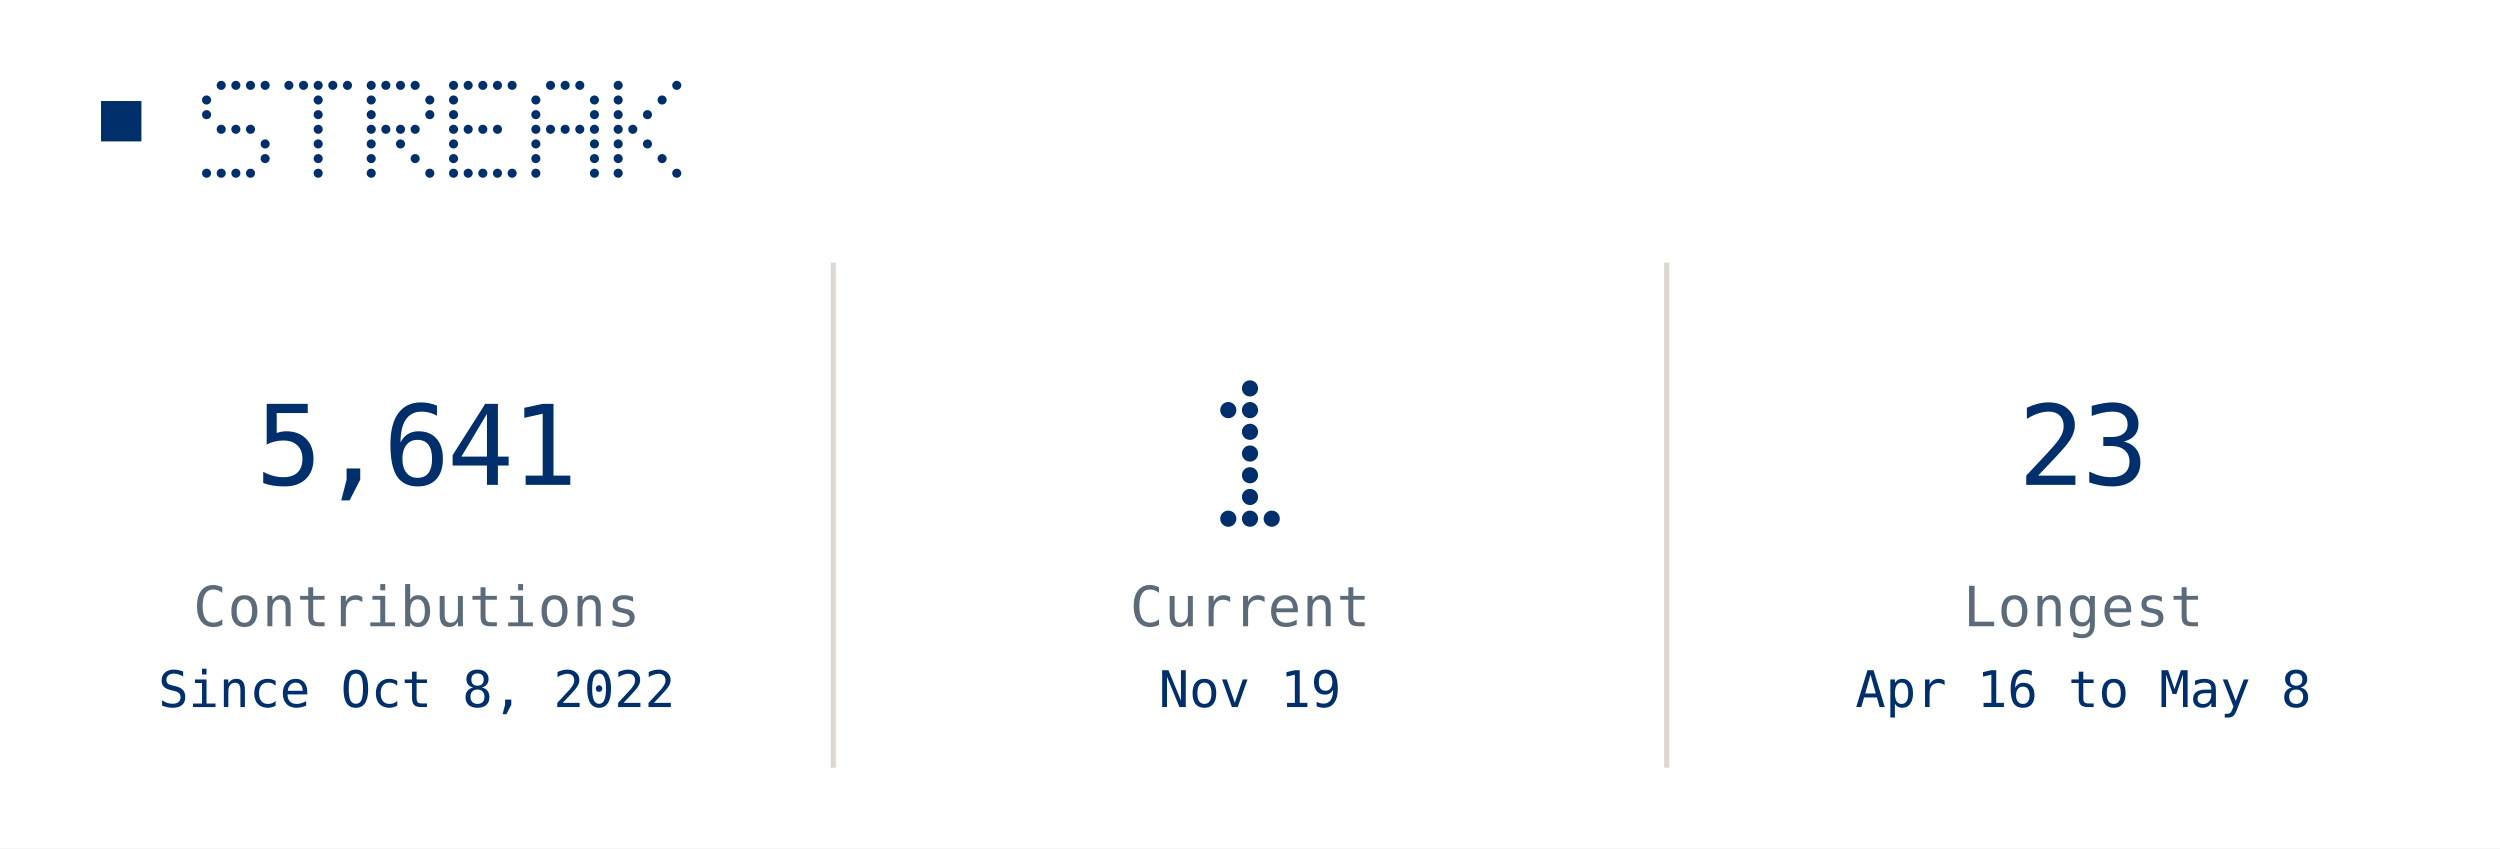
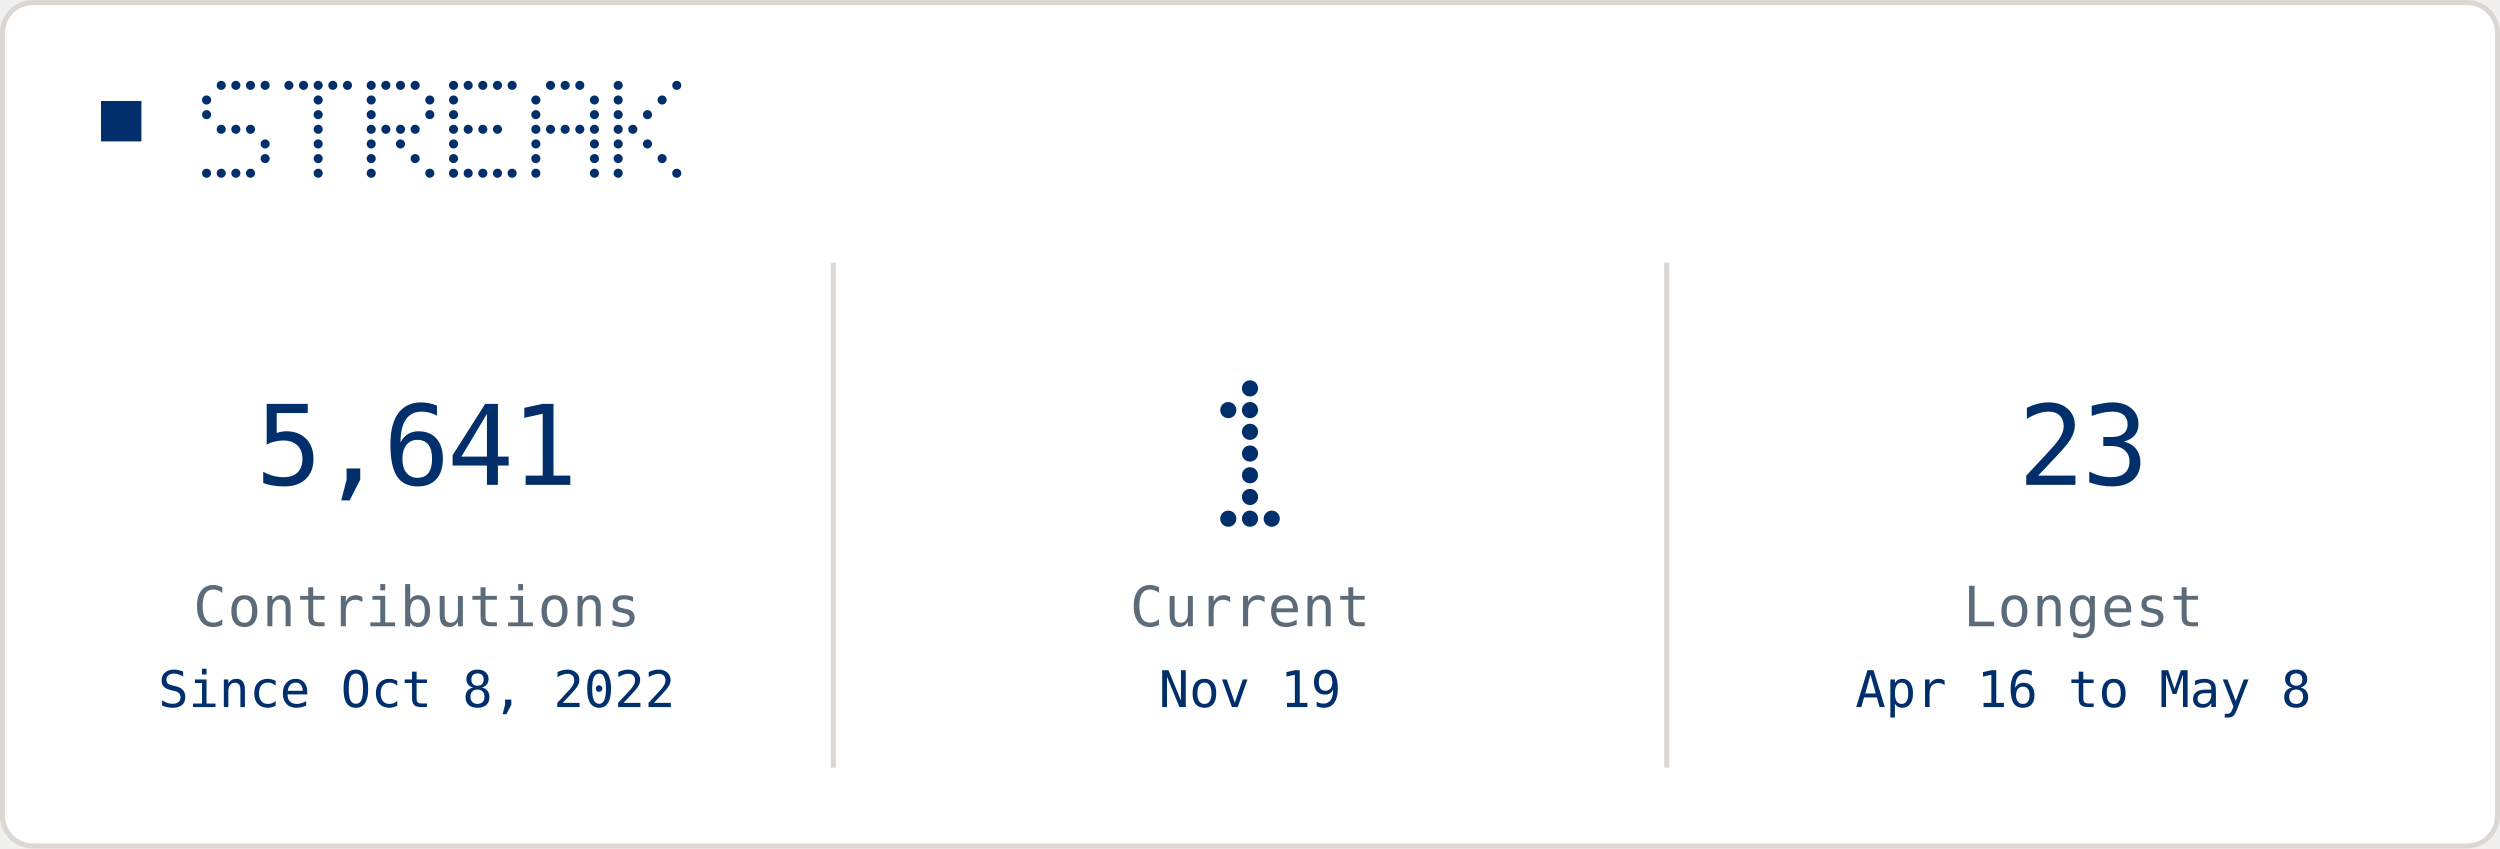
<svg xmlns="http://www.w3.org/2000/svg" width="495" height="168" viewBox="0 0 495 168" role="img">
-   <rect width="495" height="168" fill="#FFFFFF" />
+   <rect x="0.5" y="0.5" width="494" height="167" rx="6" fill="#FFFFFF" stroke="#DCD7D2" stroke-width="1" />
  <rect x="20" y="20" width="8" height="8" fill="#002F6C" />
  <circle cx="43.8" cy="16.9" r="0.90" fill="#002F6C" />
  <circle cx="46.7" cy="16.9" r="0.90" fill="#002F6C" />
  <circle cx="49.6" cy="16.9" r="0.90" fill="#002F6C" />
  <circle cx="52.5" cy="16.9" r="0.90" fill="#002F6C" />
  <circle cx="40.9" cy="19.8" r="0.90" fill="#002F6C" />
  <circle cx="40.9" cy="22.7" r="0.90" fill="#002F6C" />
  <circle cx="43.8" cy="25.6" r="0.90" fill="#002F6C" />
  <circle cx="46.7" cy="25.6" r="0.90" fill="#002F6C" />
  <circle cx="49.6" cy="25.6" r="0.90" fill="#002F6C" />
  <circle cx="52.5" cy="28.5" r="0.90" fill="#002F6C" />
  <circle cx="52.5" cy="31.4" r="0.90" fill="#002F6C" />
  <circle cx="40.9" cy="34.3" r="0.90" fill="#002F6C" />
  <circle cx="43.8" cy="34.3" r="0.90" fill="#002F6C" />
  <circle cx="46.7" cy="34.3" r="0.90" fill="#002F6C" />
  <circle cx="49.6" cy="34.3" r="0.90" fill="#002F6C" />
  <circle cx="57.2" cy="16.9" r="0.90" fill="#002F6C" />
  <circle cx="60.1" cy="16.9" r="0.90" fill="#002F6C" />
  <circle cx="63.0" cy="16.9" r="0.90" fill="#002F6C" />
  <circle cx="65.9" cy="16.9" r="0.90" fill="#002F6C" />
  <circle cx="68.8" cy="16.9" r="0.90" fill="#002F6C" />
  <circle cx="63.0" cy="19.8" r="0.90" fill="#002F6C" />
  <circle cx="63.0" cy="22.7" r="0.90" fill="#002F6C" />
  <circle cx="63.0" cy="25.6" r="0.90" fill="#002F6C" />
  <circle cx="63.0" cy="28.5" r="0.90" fill="#002F6C" />
  <circle cx="63.0" cy="31.4" r="0.90" fill="#002F6C" />
  <circle cx="63.0" cy="34.3" r="0.90" fill="#002F6C" />
  <circle cx="73.5" cy="16.9" r="0.90" fill="#002F6C" />
  <circle cx="76.4" cy="16.9" r="0.90" fill="#002F6C" />
  <circle cx="79.3" cy="16.9" r="0.90" fill="#002F6C" />
  <circle cx="82.2" cy="16.9" r="0.90" fill="#002F6C" />
  <circle cx="73.5" cy="19.8" r="0.90" fill="#002F6C" />
  <circle cx="85.1" cy="19.8" r="0.90" fill="#002F6C" />
  <circle cx="73.5" cy="22.7" r="0.90" fill="#002F6C" />
  <circle cx="85.1" cy="22.7" r="0.90" fill="#002F6C" />
  <circle cx="73.5" cy="25.6" r="0.90" fill="#002F6C" />
  <circle cx="76.4" cy="25.6" r="0.90" fill="#002F6C" />
  <circle cx="79.3" cy="25.6" r="0.90" fill="#002F6C" />
  <circle cx="82.2" cy="25.6" r="0.90" fill="#002F6C" />
  <circle cx="73.5" cy="28.5" r="0.90" fill="#002F6C" />
  <circle cx="79.3" cy="28.5" r="0.90" fill="#002F6C" />
  <circle cx="73.5" cy="31.4" r="0.90" fill="#002F6C" />
  <circle cx="82.2" cy="31.4" r="0.90" fill="#002F6C" />
  <circle cx="73.5" cy="34.3" r="0.90" fill="#002F6C" />
  <circle cx="85.1" cy="34.3" r="0.90" fill="#002F6C" />
  <circle cx="89.8" cy="16.9" r="0.90" fill="#002F6C" />
  <circle cx="92.7" cy="16.9" r="0.90" fill="#002F6C" />
  <circle cx="95.6" cy="16.9" r="0.90" fill="#002F6C" />
  <circle cx="98.5" cy="16.9" r="0.90" fill="#002F6C" />
  <circle cx="101.4" cy="16.9" r="0.90" fill="#002F6C" />
  <circle cx="89.8" cy="19.8" r="0.90" fill="#002F6C" />
  <circle cx="89.8" cy="22.7" r="0.90" fill="#002F6C" />
  <circle cx="89.8" cy="25.6" r="0.90" fill="#002F6C" />
  <circle cx="92.7" cy="25.6" r="0.90" fill="#002F6C" />
  <circle cx="95.6" cy="25.6" r="0.90" fill="#002F6C" />
  <circle cx="98.5" cy="25.6" r="0.90" fill="#002F6C" />
  <circle cx="89.8" cy="28.5" r="0.90" fill="#002F6C" />
  <circle cx="89.8" cy="31.4" r="0.90" fill="#002F6C" />
  <circle cx="89.8" cy="34.3" r="0.90" fill="#002F6C" />
  <circle cx="92.7" cy="34.3" r="0.90" fill="#002F6C" />
  <circle cx="95.6" cy="34.3" r="0.90" fill="#002F6C" />
  <circle cx="98.5" cy="34.3" r="0.90" fill="#002F6C" />
  <circle cx="101.4" cy="34.3" r="0.90" fill="#002F6C" />
  <circle cx="109.0" cy="16.9" r="0.90" fill="#002F6C" />
  <circle cx="111.9" cy="16.9" r="0.90" fill="#002F6C" />
  <circle cx="114.8" cy="16.9" r="0.90" fill="#002F6C" />
  <circle cx="106.1" cy="19.8" r="0.90" fill="#002F6C" />
  <circle cx="117.7" cy="19.8" r="0.90" fill="#002F6C" />
  <circle cx="106.1" cy="22.7" r="0.90" fill="#002F6C" />
  <circle cx="117.7" cy="22.7" r="0.90" fill="#002F6C" />
  <circle cx="106.1" cy="25.6" r="0.90" fill="#002F6C" />
  <circle cx="109.0" cy="25.6" r="0.90" fill="#002F6C" />
  <circle cx="111.9" cy="25.6" r="0.90" fill="#002F6C" />
  <circle cx="114.8" cy="25.6" r="0.90" fill="#002F6C" />
  <circle cx="117.7" cy="25.6" r="0.90" fill="#002F6C" />
  <circle cx="106.1" cy="28.5" r="0.90" fill="#002F6C" />
  <circle cx="117.7" cy="28.5" r="0.90" fill="#002F6C" />
  <circle cx="106.1" cy="31.4" r="0.90" fill="#002F6C" />
  <circle cx="117.7" cy="31.4" r="0.90" fill="#002F6C" />
  <circle cx="106.1" cy="34.3" r="0.90" fill="#002F6C" />
  <circle cx="117.7" cy="34.3" r="0.90" fill="#002F6C" />
  <circle cx="122.4" cy="16.9" r="0.90" fill="#002F6C" />
  <circle cx="134.0" cy="16.9" r="0.90" fill="#002F6C" />
  <circle cx="122.4" cy="19.8" r="0.90" fill="#002F6C" />
  <circle cx="131.1" cy="19.8" r="0.90" fill="#002F6C" />
  <circle cx="122.4" cy="22.7" r="0.90" fill="#002F6C" />
  <circle cx="128.2" cy="22.7" r="0.90" fill="#002F6C" />
  <circle cx="122.4" cy="25.6" r="0.90" fill="#002F6C" />
  <circle cx="125.3" cy="25.6" r="0.90" fill="#002F6C" />
  <circle cx="122.4" cy="28.5" r="0.90" fill="#002F6C" />
  <circle cx="128.2" cy="28.5" r="0.90" fill="#002F6C" />
  <circle cx="122.4" cy="31.4" r="0.90" fill="#002F6C" />
  <circle cx="131.1" cy="31.4" r="0.90" fill="#002F6C" />
  <circle cx="122.4" cy="34.3" r="0.90" fill="#002F6C" />
  <circle cx="134.0" cy="34.3" r="0.90" fill="#002F6C" />
  <line x1="165.0" y1="52" x2="165.0" y2="152" stroke="#DCD7D2" />
  <line x1="330.0" y1="52" x2="330.0" y2="152" stroke="#DCD7D2" />
  <text x="82.5" y="96" fill="#002F6C" text-anchor="middle" font-family="ui-monospace, Geist Mono, monospace" font-size="22" letter-spacing="-0.6" dominant-baseline="auto">5,641</text>
  <text x="82.5" y="124" fill="#5C6B7A" text-anchor="middle" font-family="ui-monospace, Geist Mono, monospace" font-size="11" letter-spacing="0.2" dominant-baseline="auto">Contributions</text>
  <text x="82.5" y="140" fill="#002F6C" text-anchor="middle" font-family="ui-monospace, Geist Mono, monospace" font-size="10" letter-spacing="0" dominant-baseline="auto">Since Oct 8, 2022</text>
  <circle cx="247.5" cy="76.9" r="1.60" fill="#002F6C" />
  <circle cx="243.2" cy="81.2" r="1.60" fill="#002F6C" />
  <circle cx="247.5" cy="81.2" r="1.60" fill="#002F6C" />
  <circle cx="247.5" cy="85.5" r="1.60" fill="#002F6C" />
  <circle cx="247.5" cy="89.8" r="1.60" fill="#002F6C" />
  <circle cx="247.5" cy="94.1" r="1.60" fill="#002F6C" />
  <circle cx="247.5" cy="98.4" r="1.60" fill="#002F6C" />
  <circle cx="243.2" cy="102.7" r="1.60" fill="#002F6C" />
  <circle cx="247.5" cy="102.7" r="1.60" fill="#002F6C" />
  <circle cx="251.8" cy="102.7" r="1.60" fill="#002F6C" />
  <text x="247.5" y="124" fill="#5C6B7A" text-anchor="middle" font-family="ui-monospace, Geist Mono, monospace" font-size="11" letter-spacing="0.2" dominant-baseline="auto">Current</text>
  <text x="247.5" y="140" fill="#002F6C" text-anchor="middle" font-family="ui-monospace, Geist Mono, monospace" font-size="10" letter-spacing="0" dominant-baseline="auto">Nov 19</text>
  <text x="412.5" y="96" fill="#002F6C" text-anchor="middle" font-family="ui-monospace, Geist Mono, monospace" font-size="22" letter-spacing="-0.6" dominant-baseline="auto">23</text>
  <text x="412.5" y="124" fill="#5C6B7A" text-anchor="middle" font-family="ui-monospace, Geist Mono, monospace" font-size="11" letter-spacing="0.2" dominant-baseline="auto">Longest</text>
  <text x="412.5" y="140" fill="#002F6C" text-anchor="middle" font-family="ui-monospace, Geist Mono, monospace" font-size="10" letter-spacing="0" dominant-baseline="auto">Apr 16 to May 8</text>
</svg>
